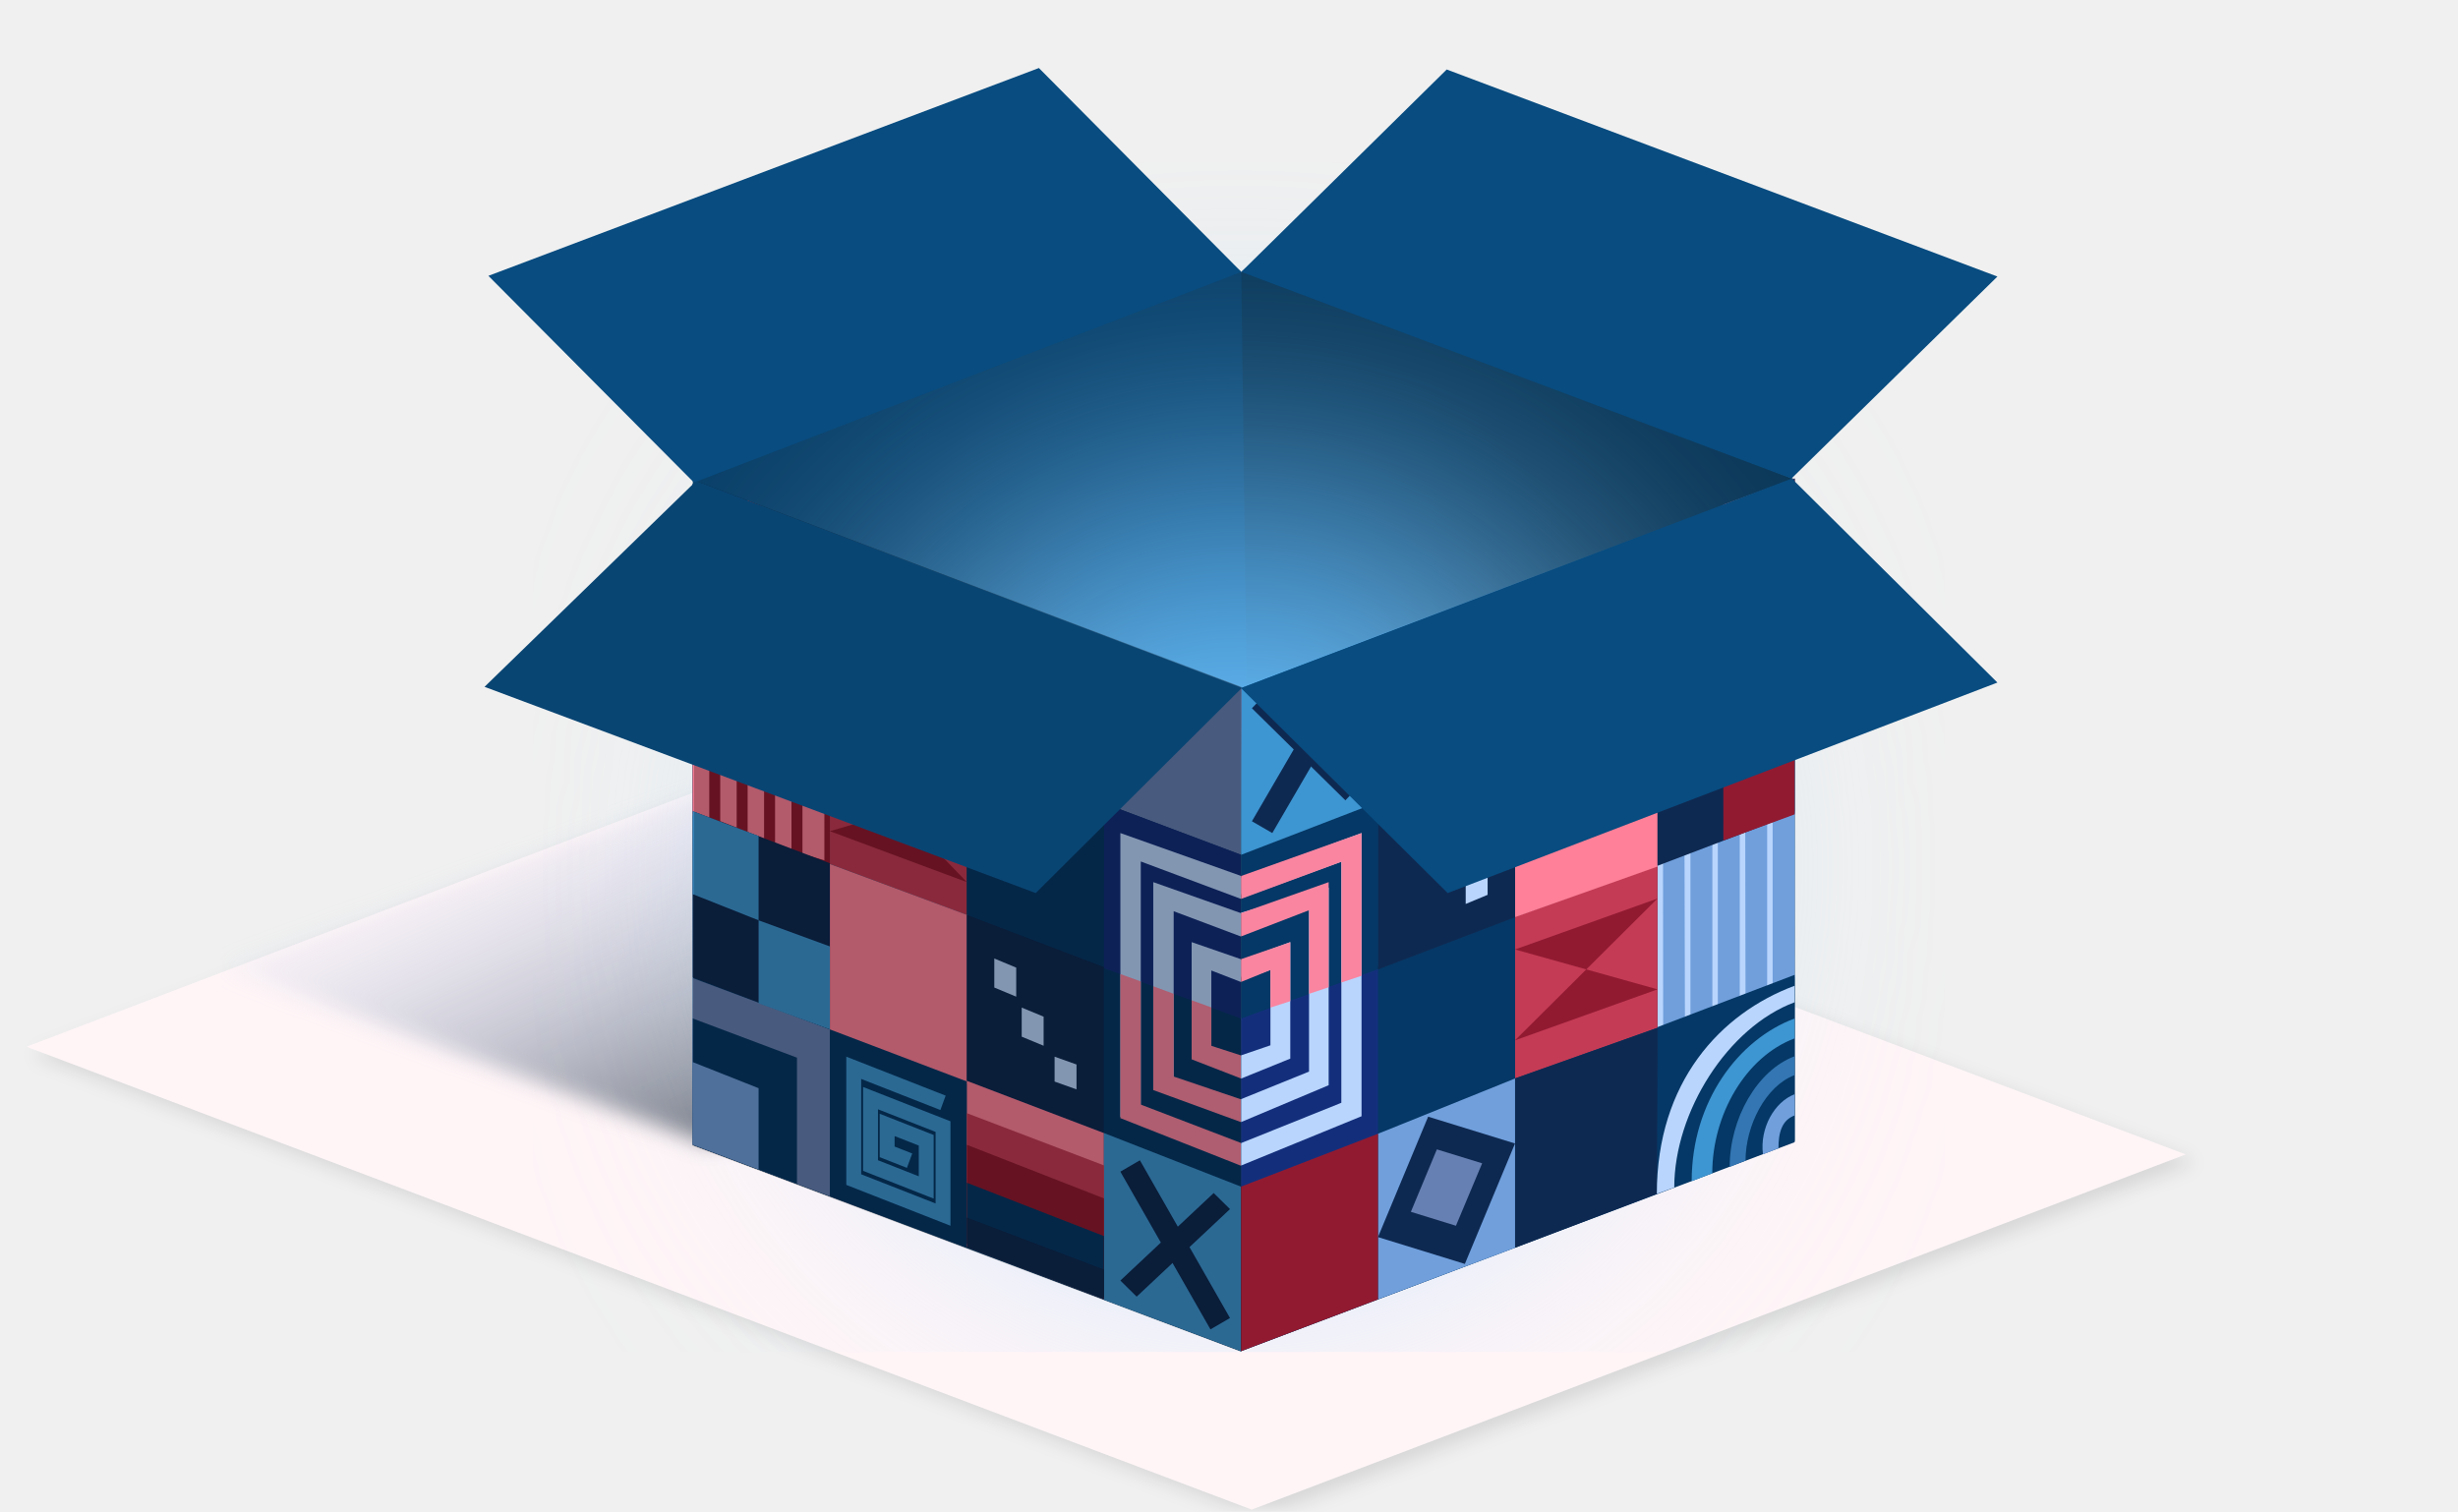
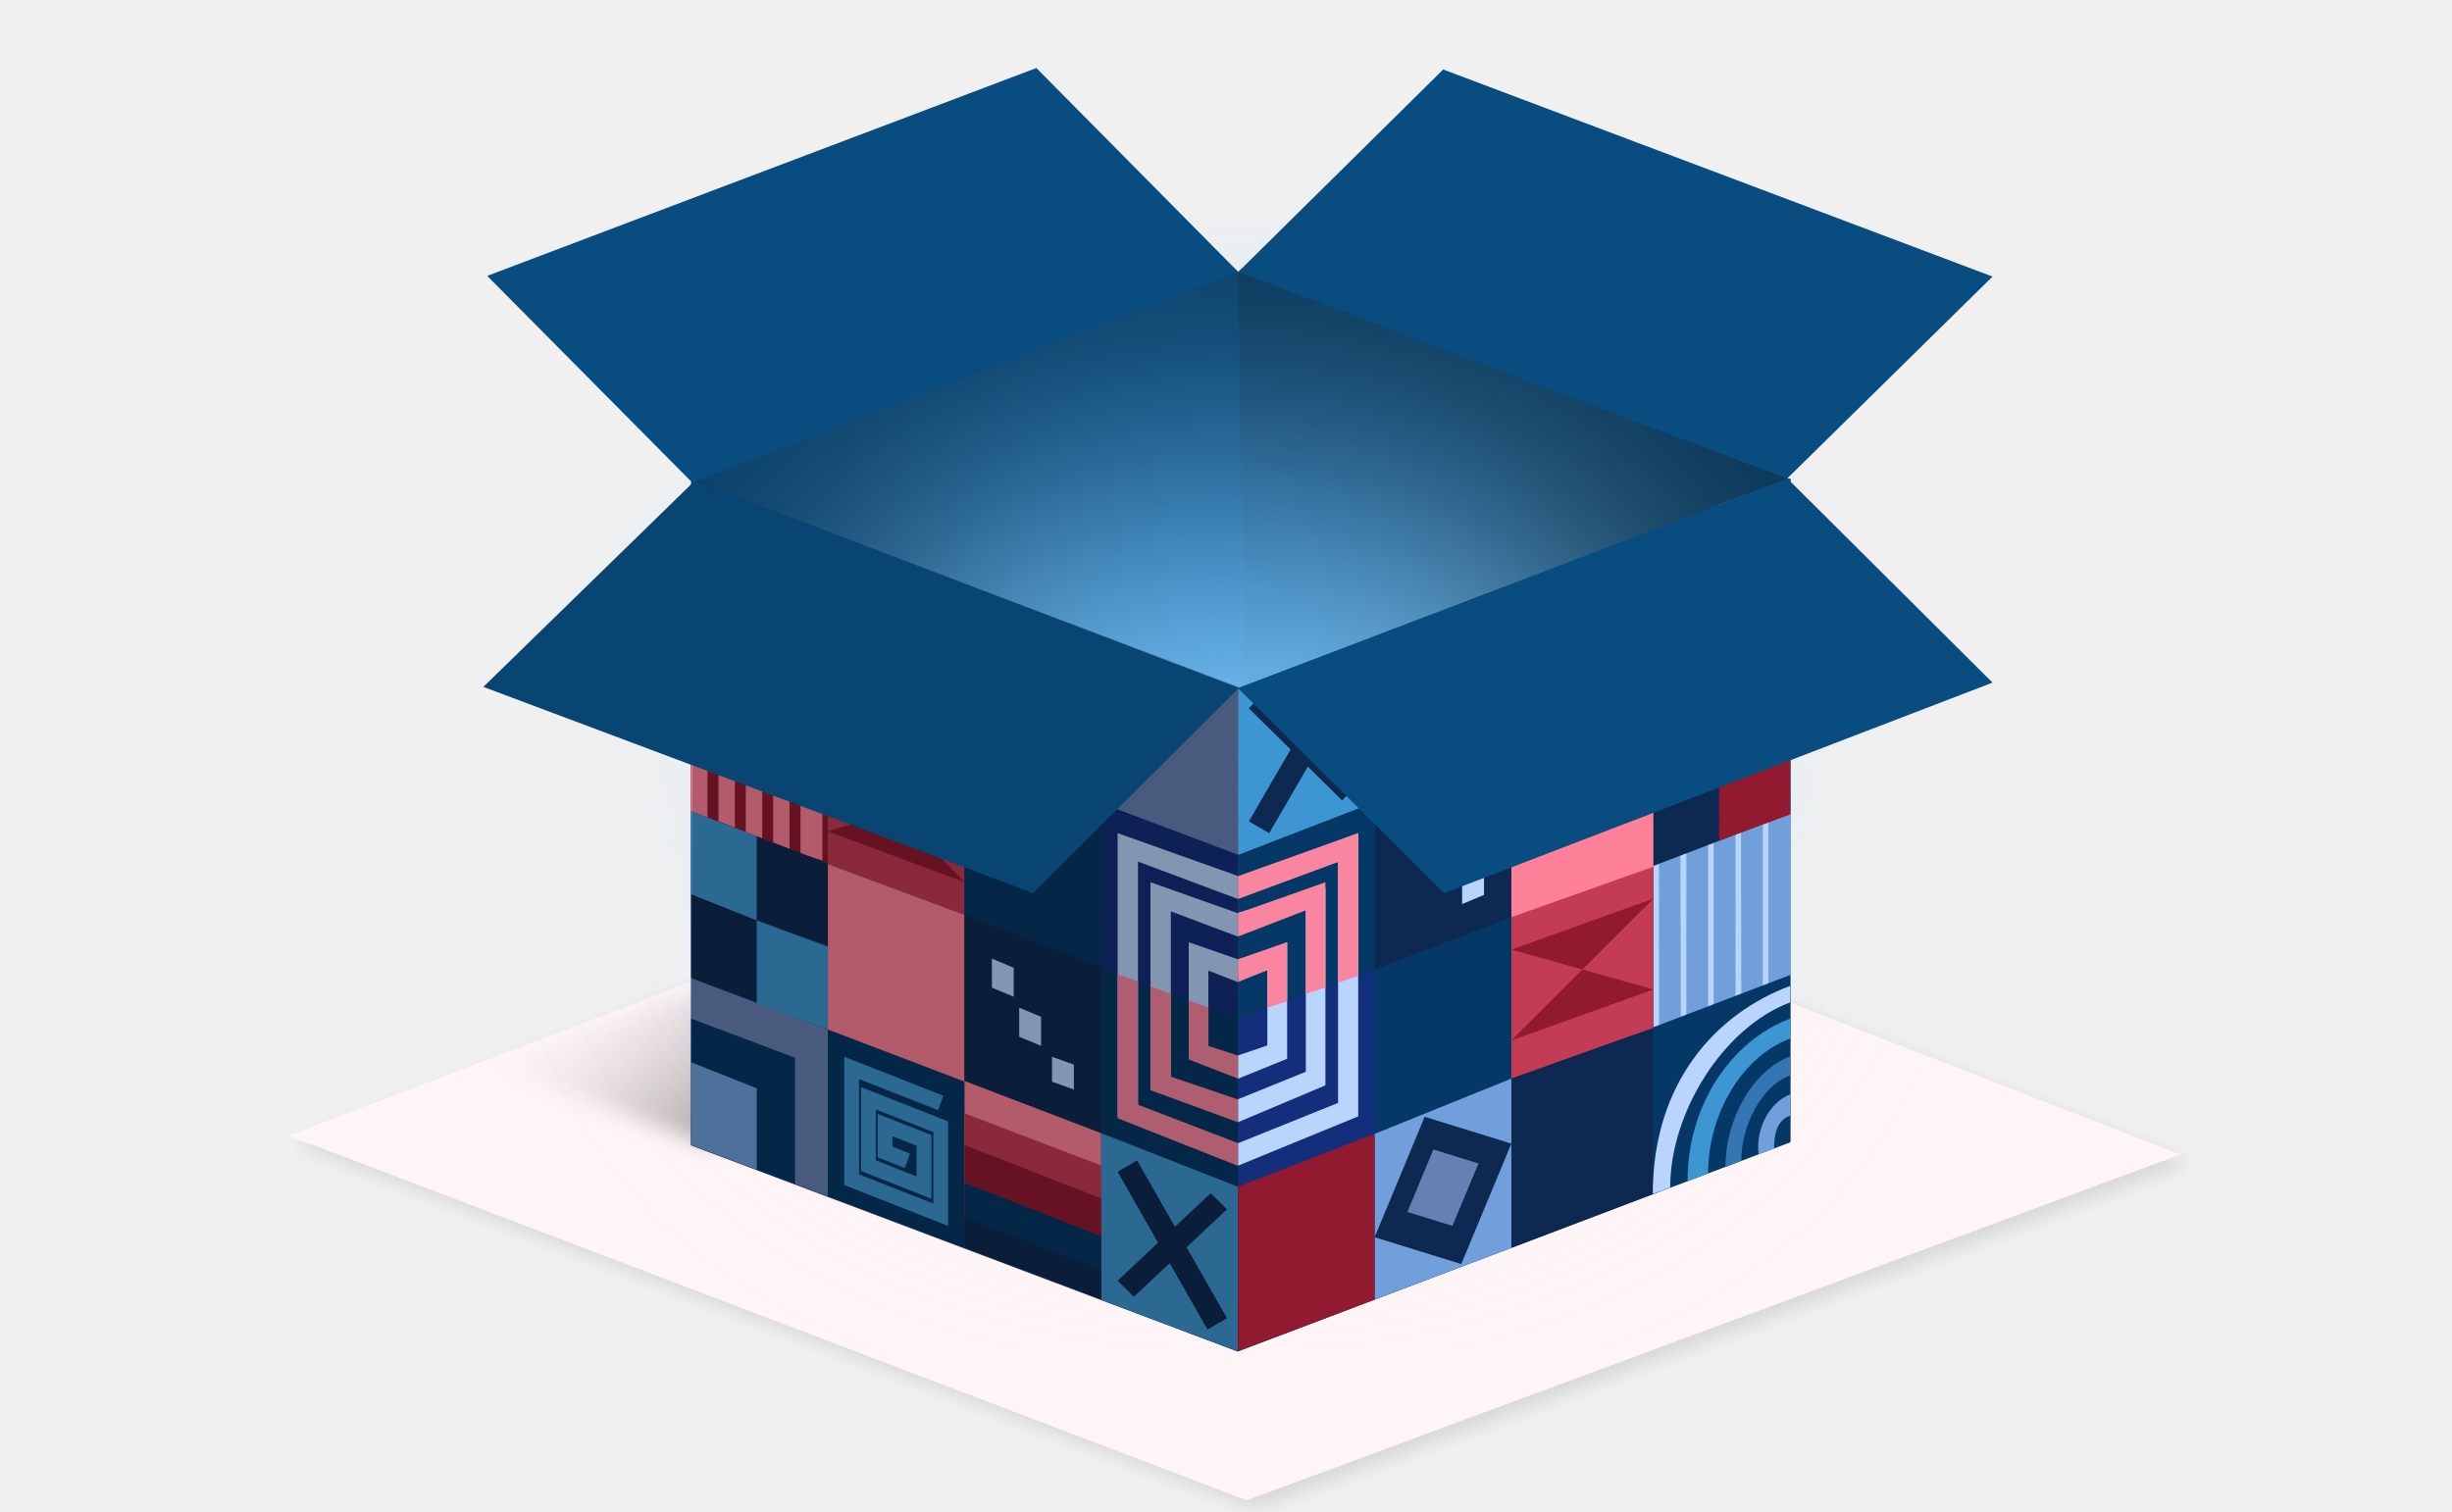
- <svg xmlns="http://www.w3.org/2000/svg" width="600" height="369" fill="none">
+ <svg xmlns="http://www.w3.org/2000/svg" width="600" height="370" fill="none">
  <g clip-path="url(#clip0)">
    <g filter="url(#filter0_d)">
-       <path d="M305.538 368.539l228-86.715L234 168.818 6.462 255.532l299.076 113.007z" fill="#FFF5F7" />
+       <path d="M305.077 367.225l228.461-84.637-235.384-91.576-227.539 86.95 234.462 89.263z" fill="#FFF5F7" />
+     </g>
+     <g filter="url(#filter1_f)">
+       <path d="M324.784 223.122l-151.403 57.049-53.843-19.783 151.847-52.725 53.399 15.459z" fill="url(#paint0_linear)" />
    </g>
    <g clip-path="url(#clip1)">
-       <g filter="url(#filter1_f)">
-         <path d="M324.784 222.519l-151.403 56.895-119.203-43.262 150.56-54.27 120.046 40.637z" fill="url(#paint0_linear)" />
+       <path d="M302.919 330.755l-133.756-50.492-.047-161.787 133.803 50.492v161.787z" fill="#053866" />
+       <path d="M438.07 279.464l-135.149-50.529-.613-161.808 2.308-1.914 133.446 52.094.008 162.157z" fill="#083556" />
+       <path d="M302.921 330.754l135.094-51.332.047-162.282-135.095 50.916-.046 162.698z" fill="#054270" />
+       <path d="M169.162 280.021l135.914-54.783-2.083-158.684-1.609-1.341-132.268 52.145.046 162.663z" fill="#063D66" />
+       <g filter="url(#filter2_f)">
+         <ellipse cx="302.5" cy="186" rx="92.5" ry="66" fill="url(#paint1_radial)" />
      </g>
-       <path d="M302.919 329.861l-133.756-50.356-.047-161.35 133.803 50.356v161.35z" fill="#053866" />
-       <path d="M438.07 278.708l-135.149-50.391-.613-161.371 2.308-1.91 133.446 51.954.008 161.718z" fill="#083556" />
-       <path d="M302.921 329.86l135.094-51.193.047-161.844-135.095 50.779-.046 162.258z" fill="#054270" />
-       <path d="M169.162 279.264l135.914-54.635-2.083-158.255-1.609-1.338-132.268 52.005.046 162.223z" fill="#063D66" />
-       <g filter="url(#filter2_f)">
-         <ellipse cx="302.404" cy="211.536" rx="92.266" ry="91.837" fill="url(#paint1_radial)" />
-       </g>
-       <path d="M302.924 329.863l-133.757-50.358-.046-161.35 133.803 50.356v161.352z" fill="#053866" />
-       <path d="M202.571 171.415l-33.404-12.683-.047-40.577 33.451 12.959v40.301z" fill="#053866" />
-       <path d="M178.012 156.761a22.046 22.046 0 01-8.803-1.593l-.092-4.28c6.797 2.595 13.32 2.094 18.338-1.366 5.975-4.097 9.761-10.881 9.761-20.715l4.014 1.594c0 11.199-3.33 17.482-10.4 22.354a23.688 23.688 0 01-12.818 4.006z" fill="#FF8098" />
-       <path d="M236.021 183.398l-33.451-12.749v-40.511l33.451 12.749v40.511z" fill="#0E2951" />
-       <path d="M269.47 196.712l-33.451-12.749v-40.51l33.451 12.703v40.556z" fill="#FF8098" />
-       <path d="M302.92 208.692l-33.45-12.593v-40.663l33.677 12.495-.227 40.761z" fill="#6780B3" />
-       <path d="M202.568 211.359l-33.451-12.703V158.1l33.451 12.749v40.51z" fill="#911A31" />
-       <path d="M236.021 223.343l-33.451-12.431v-39.497l33.451 12.43v39.498z" fill="#C43B55" />
-       <path d="M269.47 236.657l-33.451-12.749v-40.511l33.451 12.749v40.511z" fill="#053866" />
-       <path d="M302.92 248.64l-33.45-12.293.043-40.239 33.407 12.55v39.982z" fill="#132F7C" />
-       <path d="M236.021 264.618l-33.451-12.703v-40.996l33.451 12.412v41.287z" fill="#FF8098" />
-       <path d="M269.473 276.601l-33.451-12.749v-40.51l33.451 12.749v40.51z" fill="#0E2951" />
-       <path d="M302.925 289.916l-33.451-12.608v-40.651l33.451 12.608v40.651z" fill="#053866" />
-       <path d="M202.568 292.036l-33.451-12.556v-40.703l33.451 12.527v40.732z" fill="#6780B3" />
-       <path d="M236.021 304.562l-33.451-12.713v-40.546l33.451 12.714v40.545z" fill="#053866" />
-       <path d="M269.47 317.125l-33.451-12.749v-40.51l33.451 12.749v40.51z" fill="#FF8098" />
-       <path d="M302.92 329.861l-33.45-12.537v-40.723l33.45 13.087v40.173z" fill="#3D95D1" />
-       <path d="M176.034 148.777a17.01 17.01 0 01-6.917-1.356v-4.91c4.861 1.871 10.889 1.216 13.88-.748 5-3.32 7.431-8.464 7.431-15.619l4.112 1.637c0 8.791-3.131 14.169-8.739 18.05a17.51 17.51 0 01-9.767 2.946z" fill="#D6516B" />
-       <path d="M173.643 139.457a10.88 10.88 0 01-4.526-.888v-5.177c2.923 1.183 7.448.887 9.947-1.726 2.593-2.712 3.3-4.931 3.3-9.516l4.148 1.726c0 6.311-2.074 10.601-5.987 13.411a11.922 11.922 0 01-6.882 2.17z" fill="#C43B55" />
-       <path d="M171.248 130.122a3.75 3.75 0 01-2.131-.437v-5.099c.711.291 3.018.486 3.906 0 1.553-.874 1.553-2.574.799-5.099l4.66 1.699c0 3.546-1.154 6.023-3.329 7.674a6.838 6.838 0 01-3.905 1.262z" fill="#A62E41" />
-       <path d="M302.401 283.259l-28.919-10.643V203.37l29.437 10.46v5.618l-24.452-9.135v59.904l23.521 9.649.413 3.393z" fill="#B9D5FD" />
-       <path d="M302.919 284.59l-29.437-11.628v-35.163l4.985 1.792v30.068l24.452 9.366v5.565z" fill="#F985A0" />
-       <path d="M302.374 272.533l-20.862-6.562v-50.618l21.409 7.567v5.71l-16.424-6.174v41.176l16.424 5.71-.547 3.191z" fill="#B9D5FD" />
-       <path d="M302.374 261.339l-11.493-3.088v-28.252l12.042 4.167v5.57l-7.234-2.808v18.75l7.234 3.124-.549 2.537z" fill="#B9D5FD" />
-       <path d="M302.923 263.286l-12.042-4.672v-14.417l4.808 1.738v9.381l7.234 2.336v5.634z" fill="#F985A0" />
-       <path d="M302.921 273.939l-21.409-7.825v-25.341l4.985 1.845v20.195l16.424 5.563v5.563z" fill="#F985A0" />
-       <path d="M194.54 289.047l-25.423-9.567v-30.84l25.423 9.564v30.843z" fill="#053866" />
-       <path d="M185.174 285.512l-16.057-6.032v-20.189l16.057 6.369v19.852z" fill="#709FDC" />
-       <path d="M269.47 170.348l-12.236 21.038-21.215-22.9 12.236-21.039 21.215 22.901z" fill="#C43B55" />
-       <path d="M261.444 169.864l-6.399 10.871-10.996-11.812 6.352-10.823 11.043 11.764z" fill="#911A31" />
-       <path d="M269.47 317.031l-33.451-12.789v-32.481l33.451 12.742v32.528z" fill="#C43B55" />
-       <path d="M269.47 316.762l-33.451-13.125V279.48l33.451 13.078v24.204z" fill="#911A31" />
-       <path d="M269.47 316.705l-33.451-13.058v-14.903l33.451 13.011v14.95z" fill="#053866" />
-       <path d="M269.47 317.208l-33.451-12.731v-7.241l33.451 12.684v7.288z" fill="#0E2951" />
-       <path d="M202.57 180.735l33.451 12.441-33.451 9.736 33.451 12.441-33.451-34.618z" fill="#911A31" />
-       <path d="M173.131 200.707l-4.014-1.635V158.1l4.014 1.635v40.972zm6.69 1.331l-4.013-1.582v-39.694l4.013 1.628v39.648zm21.408 7.988l-5.351-1.584V168.75l5.351 1.585v39.691zm-8.028-2.662l-4.013-1.584v-39.692l4.013 1.584v39.692zm-6.688-2.663l-4.014-1.584v-39.692l4.014 1.584v39.692z" fill="#FF8098" />
-       <path d="M202.568 251.304l-33.451-12.749v-40.511l33.451 12.703v40.557z" fill="#0E2951" />
-       <path d="M202.568 251.303l-17.394-6.369v-20.26l17.394 6.369v20.26zm-17.394-26.629l-16.057-6.38v-20.25l16.057 6.043v20.587z" fill="#3D95D1" />
-       <path fill-rule="evenodd" clip-rule="evenodd" d="M206.584 257.961l24.251 9.512-1.287 3.511-19.335-7.584v23.273l18.164 7.125v-17.469l-14.061-5.523v12.441l9.958 3.919v-7.501l-5.9-2.32v2.564l4.3 1.688-1.288 3.511-6.641-2.608v-10.6l13.158 5.175v15.537l-17.217-6.776v-20.471l21.32 8.373v25.499l-25.422-9.971v-31.305z" fill="#3D95D1" />
-       <path fill-rule="evenodd" clip-rule="evenodd" d="M300.243 295.176l-22.781 21.37-3.98-3.929 22.78-21.369 3.981 3.928z" fill="#0E2951" />
-       <path fill-rule="evenodd" clip-rule="evenodd" d="M278.251 283.259l21.992 38.501-4.769 2.774-21.992-38.501 4.769-2.774z" fill="#0E2951" />
-       <path d="M248.06 243.314l-5.352-2.228v-7.092l5.352 2.229v7.091zm6.689 11.983l-5.351-2.216v-7.104l5.351 2.217v7.103zm8.03 10.653l-5.352-1.911v-6.078l5.352 1.91v6.079z" fill="#B9D5FD" />
-       <path d="M303.147 167.931l134.913-51.107v162.028l-135.141 51.009.228-161.93z" fill="#053866" />
-       <path d="M404.611 210.782l33.451-12.738v40.521l-33.451 12.738v-40.521z" fill="#B9D5FD" />
-       <path d="M369.822 223.789l34.789-12.43v39.542l-34.789 12.386v-39.498z" fill="#C43B55" />
-       <path d="M336.375 236.091l33.451-12.749v40.51l-33.451 12.749v-40.51z" fill="#053866" />
-       <path d="M302.922 248.614l33.45-11.993v40.406l-33.45 12.889v-41.302z" fill="#132F7C" />
-       <path d="M369.822 182.832l34.788-12.749v41.464l-34.788 12.352v-41.067z" fill="#FF8098" />
-       <path d="M336.375 196.147l33.451-12.749v40.51l-33.451 12.749v-40.51z" fill="#0E2951" />
-       <path d="M302.922 208.27l33.45-12.889v40.37l-33.45 12.889v-40.37z" fill="#053866" />
-       <path d="M369.826 263.269l34.842-12.372-.232 40.549-34.61 13.156v-41.333z" fill="#0E2951" />
-       <path d="M336.375 276.778l33.451-13.49v41.32l-33.451 12.587v-40.417z" fill="#709FDC" />
-       <path d="M302.921 289.69l33.451-12.911v40.44l-33.451 12.639V289.69z" fill="#911A31" />
-       <path d="M404.609 129.608l33.451-12.784v40.522l-33.451 12.738v-40.476z" fill="#C43B55" />
-       <path d="M369.819 142.888l34.788-12.749v40.511l-34.788 12.749v-40.511z" fill="#053866" />
-       <path d="M336.368 155.884l33.451-12.43v39.497l-33.451 12.43v-39.497z" fill="#FF8098" />
-       <path d="M303.103 167.912l33.267-12.475v40.37l-33.45 12.889.183-40.784z" fill="#3D95D1" />
-       <path d="M302.915 284.554v-5.481l24.506-9.851v-58.874l-24.103 8.801-1.738-4.469 30.774-11.31v69.136l-29.439 12.048z" fill="#B9D5FD" />
-       <path d="M332.356 238.216l-4.931 1.634v-29.464l-24.505 9.069v-5.592l29.436-10.493v34.846z" fill="#F985A0" />
-       <path d="M302.92 273.939v-5.598l16.615-6.736V222.01l-16.615 6.417v-5.598l21.408-6.144v48.243l-21.408 9.011z" fill="#B9D5FD" />
-       <path d="M302.915 263.326v-5.677l7.2-2.461v-18.423l-6.828 2.492-1.707-4.361 13.38-4.895v28.436l-12.045 4.889z" fill="#B9D5FD" />
-       <path d="M314.962 244.412l-4.856 1.566v-9.175l-7.186 2.921v-5.566l12.042-4.157v14.411z" fill="#F985A0" />
-       <path d="M324.328 241.02l-4.793 1.598v-20.409l-16.615 6.406v-5.697l21.408-7.564v25.666z" fill="#F985A0" />
-       <path d="M420.664 123.228l17.395-6.404v20.272l-17.395 6.358v-20.226z" fill="#FF8098" />
-       <path d="M336.368 302.009l12.244-29.401 21.207 6.548-12.244 29.402-21.207-6.549z" fill="#0E2951" />
-       <path d="M344.396 295.84l6.346-15.244 11.048 3.398-6.394 15.243-11-3.397z" fill="#6780B3" />
-       <path d="M336.368 155.866l33.451-12.412v31.571l-33.451 12.367v-31.526z" fill="#C43B55" />
-       <path d="M336.368 156.109l33.451-12.655v23.34l-33.451 12.61v-23.295z" fill="#911A31" />
-       <path d="M336.368 155.89l33.451-12.436v14.238l-33.451 12.391V155.89z" fill="#053866" />
-       <path d="M336.368 156.155l33.451-12.701v7.271l-33.451 12.701v-7.271z" fill="#0E2951" />
-       <path d="M404.607 241.526l-34.788 12.441 34.788-34.618-34.788 12.441" fill="#911A31" />
-       <path d="M438.056 239.049l-5.351 1.603v-40.958l5.351-1.649v41.004zm-6.689 1.776l-5.282 1.987-.07-40.52 5.352-1.584v40.117zm-20.072 7.563l-5.313 2.143-.038-40.25 5.251-1.584.1 39.691zm6.693-2.663l-5.351 2.491v-40.599l5.351-1.584v39.692zm6.689-2.663l-5.351 3.425v-41.533l5.351-1.584v39.692z" fill="#709FDC" />
-       <path d="M404.609 170.849L438.06 158.1v40.511l-33.451 12.749v-40.511z" fill="#0E2951" />
-       <path d="M404.609 250.738l33.451-12.749V278.5l-33.451 12.749v-40.511z" fill="#053866" />
-       <path d="M404.609 170.808l16.057-6.05v19.247l-16.057 6.051v-19.248z" fill="#911A31" />
-       <path d="M408.688 289.902l-4.252 1.544c0-27.29 15.526-44.063 33.624-50.794v4.029c-16.33 6.09-29.372 26.768-29.372 45.221z" fill="#B9D5FD" />
-       <path d="M417.967 286.428l-5.026 1.93c0-19.486 11.426-34.625 25.118-39.717v4.86c-11.963 4.49-20.092 18.625-20.092 32.927z" fill="#3D95D1" />
-       <path d="M426.085 283.34l-3.866 1.544c0-11.83 6.709-23.6 15.838-27.019v4.595c-7.111 2.699-11.972 12.378-11.972 20.88z" fill="#3376B3" />
-       <path d="M434.121 280.327l-3.783 1.469c-.814-6.407 2.802-12.791 7.732-14.667l-.014 5.188c-3.075 1.144-3.935 4.119-3.935 8.01z" fill="#709FDC" />
-       <path fill-rule="evenodd" clip-rule="evenodd" d="M400.593 135.465v32.017l-24.187 9.259-1.346-3.592 21.733-8.319v-23.804l-19.16 7.335v17.871l14.863-5.659v-12.726l-10.567 4.023v7.626l6.225-2.381v-2.576l-3.154 1.21-1.349-3.591 8.303-3.184v10.794l-13.825 5.287v-15.843l18.168-6.916v20.934l-22.464 8.553v-26.074l26.76-10.244z" fill="#F985A0" />
-       <path fill-rule="evenodd" clip-rule="evenodd" d="M305.594 200.494l23.123-39.731 4.976 2.876-23.123 39.731-4.976-2.876z" fill="#0E2951" />
-       <path fill-rule="evenodd" clip-rule="evenodd" d="M328.409 195.382l-22.815-22.474 3.946-4.156 22.815 22.474-3.946 4.156z" fill="#0E2951" />
-       <path d="M357.778 213.588l5.351-2.229v7.092l-5.351 2.229v-7.092z" fill="#B9D5FD" />
-       <path d="M351.089 207.933l5.351-1.9v6.089l-5.351 1.9v-6.089zm-8.032-6.647l5.352-1.91v6.078l-5.352 1.911v-6.079z" fill="#911A31" />
-       <path d="M412.637 126.755l25.422-9.931v31.44l-25.422 9.836v-31.345z" fill="#053866" />
-       <path d="M420.664 184.452l17.395-6.38v20.738l-17.386 6.386-.009-20.744z" fill="#911A31" />
-       <path opacity=".3" d="M169.661 117.329L303 167.691v162.343l-133.935-50.362.596-162.343z" fill="#000" />
-       <path d="M487.569 67.512l-50.271 49.313L303 66.375l50.145-49.41 134.424 50.547z" fill="#084C80" />
-       <path d="M303.147 167.931l-50.329 50.085-134.545-50.344 51.649-50.226 133.225 50.485z" fill="#094573" />
-       <path d="M302.999 66.374l-49.403-49.769L119.218 67.34l50.179 50.457 133.602-51.422zm184.57 100.255l-50.183-49.806-134.465 51.155 50.459 50.038 134.189-51.387z" fill="#084C80" />
+       <path d="M302.923 330.757l-133.756-50.495-.046-161.786 133.802 50.492v161.789z" fill="#053866" />
+       <path d="M202.571 171.879l-33.404-12.717-.047-40.686 33.451 12.993v40.41z" fill="#053866" />
+       <path d="M178.012 157.186a21.981 21.981 0 01-8.803-1.598l-.092-4.291c6.797 2.602 13.32 2.1 18.338-1.37 5.975-4.108 9.761-10.91 9.761-20.771l4.014 1.598c0 11.23-3.33 17.53-10.4 22.415a23.641 23.641 0 01-12.818 4.017z" fill="#FF8098" />
+       <path d="M236.021 183.895l-33.451-12.784v-40.62l33.451 12.784v40.62z" fill="#0E2951" />
+       <path d="M269.47 197.245l-33.451-12.783v-40.62l33.451 12.737v40.666z" fill="#FF8098" />
+       <path d="M302.92 209.257l-33.45-12.627v-40.772l33.677 12.528-.227 40.871z" fill="#6780B3" />
+       <path d="M202.568 211.932l-33.451-12.737v-40.667l33.451 12.784v40.62z" fill="#911A31" />
+       <path d="M236.021 223.948l-33.451-12.464v-39.605l33.451 12.464v39.605z" fill="#C43B55" />
+       <path d="M269.47 237.298l-33.451-12.784v-40.62l33.451 12.784v40.62z" fill="#053866" />
+       <path d="M302.92 249.314l-33.45-12.326.043-40.349 33.407 12.585v40.09z" fill="#132F7C" />
+       <path d="M236.021 265.335l-33.451-12.737v-41.107l33.451 12.445v41.399z" fill="#FF8098" />
+       <path d="M269.473 277.35l-33.451-12.783v-40.62l33.451 12.783v40.62z" fill="#0E2951" />
+       <path d="M302.925 290.702l-33.451-12.642v-40.762l33.451 12.642v40.762z" fill="#053866" />
+       <path d="M202.568 292.828l-33.451-12.59v-40.814l33.451 12.561v40.843z" fill="#6780B3" />
+       <path d="M236.021 305.388l-33.451-12.749v-40.655l33.451 12.748v40.656z" fill="#053866" />
+       <path d="M269.47 317.985l-33.451-12.784v-40.62l33.451 12.784v40.62z" fill="#FF8098" />
+       <path d="M302.92 330.755l-33.45-12.571v-40.833l33.45 13.122v40.282z" fill="#3D95D1" />
+       <path d="M176.034 149.181a16.997 16.997 0 01-6.917-1.36v-4.924c4.861 1.876 10.889 1.22 13.88-.75 5-3.329 7.431-8.487 7.431-15.661l4.112 1.641c0 8.815-3.131 14.208-8.739 18.1a17.487 17.487 0 01-9.767 2.954z" fill="#D6516B" />
+       <path d="M173.643 139.835a10.851 10.851 0 01-4.526-.89v-5.192c2.923 1.187 7.448.89 9.947-1.73 2.593-2.719 3.3-4.944 3.3-9.542l4.148 1.73c0 6.329-2.074 10.63-5.987 13.448a11.899 11.899 0 01-6.882 2.176z" fill="#C43B55" />
+       <path d="M171.248 130.475a3.751 3.751 0 01-2.131-.438v-5.113c.711.292 3.018.487 3.906 0 1.553-.877 1.553-2.581.799-5.114l4.66 1.705c0 3.555-1.154 6.038-3.329 7.694a6.82 6.82 0 01-3.905 1.266z" fill="#A62E41" />
+       <path d="M302.401 284.026l-28.919-10.671v-69.434l29.437 10.488v5.634l-24.452-9.16v60.066l23.521 9.676.413 3.401z" fill="#B9D5FD" />
+       <path d="M302.919 285.361l-29.437-11.659v-35.258l4.985 1.797v30.149l24.452 9.391v5.58z" fill="#F985A0" />
+       <path d="M302.374 273.271l-20.862-6.579v-50.755l21.409 7.587v5.725l-16.424-6.191v41.289l16.424 5.725-.547 3.199z" fill="#B9D5FD" />
+       <path d="M302.374 262.047l-11.493-3.096v-28.329l12.042 4.178v5.586l-7.234-2.816v18.8l7.234 3.134-.549 2.543z" fill="#B9D5FD" />
+       <path d="M302.923 264l-12.042-4.685v-14.456l4.808 1.742v9.407l7.234 2.342V264z" fill="#F985A0" />
+       <path d="M302.921 274.681l-21.409-7.846v-25.41l4.985 1.85v20.25l16.424 5.578v5.578z" fill="#F985A0" />
+       <path d="M194.54 289.83l-25.423-9.592v-30.925l25.423 9.591v30.926z" fill="#053866" />
+       <path d="M185.174 286.286l-16.057-6.048v-20.244l16.057 6.386v19.906z" fill="#709FDC" />
+       <path d="M269.47 170.809l-12.236 21.096-21.215-22.963 12.236-21.095 21.215 22.962z" fill="#C43B55" />
+       <path d="M261.444 170.325l-6.399 10.9-10.996-11.844 6.352-10.853 11.043 11.797z" fill="#911A31" />
+       <path d="M269.47 317.89l-33.451-12.823v-32.57l33.451 12.777v32.616z" fill="#C43B55" />
+       <path d="M269.47 317.62l-33.451-13.16v-24.222l33.451 13.112v24.27z" fill="#911A31" />
+       <path d="M269.47 317.563l-33.451-13.093v-14.943l33.451 13.046v14.99z" fill="#053866" />
+       <path d="M269.47 318.068l-33.451-12.766v-7.261l33.451 12.719v7.308z" fill="#0E2951" />
+       <path d="M202.57 181.225l33.451 12.474-33.451 9.763 33.451 12.475-33.451-34.712z" fill="#911A31" />
+       <path d="M173.131 201.251l-4.014-1.639v-41.084l4.014 1.64v41.083zm6.69 1.335l-4.013-1.587v-39.801l4.013 1.632v39.756zm21.408 8.01l-5.351-1.589v-39.799l5.351 1.588v39.8zm-8.028-2.67l-4.013-1.589v-39.799l4.013 1.588v39.8zm-6.688-2.67l-4.014-1.588v-39.8l4.014 1.589v39.799z" fill="#FF8098" />
+       <path d="M202.568 251.985l-33.451-12.784v-40.62l33.451 12.737v40.667z" fill="#0E2951" />
+       <path d="M202.568 251.984l-17.394-6.386v-20.316l17.394 6.387v20.315zm-17.394-26.701l-16.057-6.398v-20.304l16.057 6.059v20.643z" fill="#3D95D1" />
+       <path fill-rule="evenodd" clip-rule="evenodd" d="M206.584 258.66l24.251 9.538-1.287 3.52-19.335-7.604v23.336l18.164 7.144v-17.516l-14.061-5.537v12.473l9.958 3.931v-7.522l-5.9-2.327v2.571l4.3 1.694-1.288 3.52-6.641-2.615v-10.629l13.158 5.189v15.579l-17.217-6.794v-20.527l21.32 8.396v25.568l-25.422-9.998v-31.39z" fill="#3D95D1" />
+       <path fill-rule="evenodd" clip-rule="evenodd" d="M300.243 295.976l-22.781 21.427-3.98-3.938 22.78-21.428 3.981 3.939z" fill="#0E2951" />
+       <path fill-rule="evenodd" clip-rule="evenodd" d="M278.251 284.026l21.992 38.606-4.769 2.782-21.992-38.606 4.769-2.782z" fill="#0E2951" />
+       <path d="M248.06 243.974l-5.352-2.235v-7.111l5.352 2.235v7.111zm6.689 12.015l-5.351-2.223v-7.122l5.351 2.222v7.123zm8.03 10.682l-5.352-1.916v-6.095l5.352 1.916v6.095z" fill="#B9D5FD" />
+       <path d="M303.147 168.386l134.913-51.245v162.467l-135.141 51.147.228-162.369z" fill="#053866" />
+       <path d="M404.611 211.353l33.451-12.772v40.631l-33.451 12.772v-40.631z" fill="#B9D5FD" />
+       <path d="M369.822 224.396l34.789-12.464v39.65L369.822 264v-39.604z" fill="#C43B55" />
+       <path d="M336.375 236.73l33.451-12.783v40.62l-33.451 12.783v-40.62z" fill="#053866" />
+       <path d="M302.922 249.288l33.45-12.025v40.515l-33.45 12.924v-41.414z" fill="#132F7C" />
+       <path d="M369.822 183.328l34.788-12.784v41.577l-34.788 12.385v-41.178z" fill="#FF8098" />
+       <path d="M336.375 196.679l33.451-12.784v40.62l-33.451 12.784v-40.62z" fill="#0E2951" />
+       <path d="M302.922 208.834l33.45-12.924v40.48l-33.45 12.924v-40.48z" fill="#053866" />
+       <path d="M369.826 263.983l34.842-12.406-.232 40.659-34.61 13.192v-41.445z" fill="#0E2951" />
+       <path d="M336.375 277.529l33.451-13.528v41.433l-33.451 12.621v-40.526z" fill="#709FDC" />
+       <path d="M302.921 290.475l33.451-12.946v40.55l-33.451 12.673v-40.277z" fill="#911A31" />
+       <path d="M404.609 129.96l33.451-12.819v40.631l-33.451 12.773V129.96z" fill="#C43B55" />
+       <path d="M369.819 143.276l34.788-12.784v40.62l-34.788 12.784v-40.62z" fill="#053866" />
+       <path d="M336.368 156.306l33.451-12.464v39.605l-33.451 12.464v-39.605z" fill="#FF8098" />
+       <path d="M303.103 168.367l33.267-12.509v40.48l-33.45 12.924.183-40.895z" fill="#3D95D1" />
+       <path d="M302.915 285.326v-5.496l24.506-9.878v-59.034l-24.103 8.825-1.738-4.481 30.774-11.34v69.322l-29.439 12.082z" fill="#B9D5FD" />
+       <path d="M332.356 238.862l-4.931 1.638v-29.543l-24.505 9.093v-5.607l29.436-10.521v34.94z" fill="#F985A0" />
+       <path d="M302.92 274.681v-5.613l16.615-6.754v-39.702l-16.615 6.434v-5.613l21.408-6.16v48.373l-21.408 9.035z" fill="#B9D5FD" />
+       <path d="M302.915 264.039v-5.692l7.2-2.467v-18.473l-6.828 2.498-1.707-4.373 13.38-4.908v28.514l-12.045 4.901z" fill="#B9D5FD" />
+       <path d="M314.962 245.074l-4.856 1.571v-9.2l-7.186 2.929v-5.582l12.042-4.168v14.45z" fill="#F985A0" />
+       <path d="M324.328 241.673l-4.793 1.602v-20.464l-16.615 6.423v-5.711l21.408-7.586v25.736z" fill="#F985A0" />
+       <path d="M420.664 123.562l17.394-6.421v20.327l-17.394 6.375v-20.281z" fill="#FF8098" />
+       <path d="M336.368 302.827l12.244-29.481 21.207 6.567-12.244 29.481-21.207-6.567z" fill="#0E2951" />
+       <path d="M344.396 296.642l6.346-15.285 11.048 3.407-6.394 15.284-11-3.406z" fill="#6780B3" />
+       <path d="M336.368 156.289l33.451-12.447v31.657L336.368 187.9v-31.611z" fill="#C43B55" />
+       <path d="M336.368 156.533l33.451-12.691v23.404l-33.451 12.644v-23.357z" fill="#911A31" />
+       <path d="M336.368 156.312l33.451-12.47v14.277l-33.451 12.425v-14.232z" fill="#053866" />
+       <path d="M336.368 156.578l33.451-12.736v7.291l-33.451 12.736v-7.291z" fill="#0E2951" />
+       <path d="M404.607 242.181l-34.788 12.475 34.788-34.713-34.788 12.475" fill="#911A31" />
+       <path d="M438.056 239.697l-5.351 1.607v-41.069l5.351-1.653v41.115zm-6.69 1.78l-5.281 1.993-.07-40.63 5.351-1.588v40.225zm-20.071 7.585l-5.313 2.148-.038-40.359 5.251-1.589.1 39.8zm6.693-2.671l-5.351 2.497V208.18l5.351-1.588v39.799zm6.689-2.67l-5.351 3.434V205.51l5.351-1.588v39.799z" fill="#709FDC" />
+       <path d="M404.609 171.312l33.451-12.783v40.62l-33.451 12.783v-40.62z" fill="#0E2951" />
+       <path d="M404.609 251.418l33.451-12.784v40.62l-33.451 12.784v-40.62z" fill="#053866" />
+       <path d="M404.609 171.271l16.057-6.067v19.3l-16.057 6.067v-19.3z" fill="#911A31" />
+       <path d="M408.688 290.688l-4.252 1.548c0-27.364 15.526-44.183 33.624-50.932v4.041c-16.33 6.106-29.372 26.84-29.372 45.343z" fill="#B9D5FD" />
+       <path d="M417.967 287.204l-5.026 1.935c0-19.539 11.426-34.719 25.118-39.824v4.873c-11.963 4.502-20.092 18.675-20.092 33.016z" fill="#3D95D1" />
+       <path d="M426.085 284.108l-3.866 1.548c0-11.862 6.709-23.664 15.838-27.092v4.607c-7.111 2.707-11.972 12.412-11.972 20.937z" fill="#3376B3" />
+       <path d="M434.121 281.086l-3.783 1.474c-.814-6.425 2.802-12.825 7.732-14.707l-.014 5.202c-3.075 1.147-3.935 4.13-3.935 8.031z" fill="#709FDC" />
+       <path fill-rule="evenodd" clip-rule="evenodd" d="M400.593 135.832v32.104l-24.187 9.284-1.346-3.602 21.733-8.342v-23.867l-19.16 7.354v17.92l14.863-5.675v-12.761l-10.567 4.034v7.647l6.225-2.387v-2.583L385 156.171l-1.349-3.6 8.303-3.194v10.824l-13.825 5.302v-15.886l18.168-6.936v20.991l-22.464 8.577v-26.145l26.76-10.272z" fill="#F985A0" />
+       <path fill-rule="evenodd" clip-rule="evenodd" d="M305.594 201.038l23.123-39.839 4.976 2.884-23.123 39.839-4.976-2.884z" fill="#0E2951" />
+       <path fill-rule="evenodd" clip-rule="evenodd" d="M328.409 195.911l-22.815-22.534 3.946-4.168 22.815 22.535-3.946 4.167z" fill="#0E2951" />
+       <path d="M357.778 214.167l5.351-2.235v7.111l-5.351 2.235v-7.111z" fill="#B9D5FD" />
+       <path d="M351.089 208.497l5.351-1.905v6.105l-5.351 1.905v-6.105zm-8.032-6.665l5.352-1.916v6.095l-5.352 1.916v-6.095z" fill="#911A31" />
+       <path d="M412.637 127.099l25.422-9.958v31.525l-25.422 9.863v-31.43z" fill="#053866" />
+       <path d="M420.664 184.952l17.394-6.397v20.794l-17.385 6.404-.009-20.801z" fill="#911A31" />
+       <path opacity=".3" d="M169.661 117.647L303 168.145v162.784L169.065 280.43l.596-162.783z" fill="#000" />
+       <path d="M487.569 67.694l-50.271 49.447L303 66.554l50.145-49.545 134.424 50.685z" fill="#084C80" />
+       <path d="M303.147 168.386l-50.329 50.221-134.545-50.481 51.649-50.362 133.225 50.622z" fill="#094573" />
+       <path d="M302.999 66.554L253.596 16.65 119.218 67.523l50.179 50.594 133.602-51.563zm184.57 100.527l-50.183-49.941-134.465 51.293 50.459 50.174 134.189-51.526z" fill="#084C80" />
    </g>
  </g>
  <defs>
-     <filter id="filter0_d" x="4.462" y="166.818" width="535.077" height="207.721" filterUnits="userSpaceOnUse" color-interpolation-filters="sRGB">
+     <filter id="filter0_d" x="68.615" y="189.012" width="470.923" height="184.213" filterUnits="userSpaceOnUse" color-interpolation-filters="sRGB">
      <feFlood flood-opacity="0" result="BackgroundImageFix" />
      <feColorMatrix in="SourceAlpha" values="0 0 0 0 0 0 0 0 0 0 0 0 0 0 0 0 0 0 127 0" />
      <feOffset dx="2" dy="2" />
      <feGaussianBlur stdDeviation="2" />
      <feColorMatrix values="0 0 0 0 0 0 0 0 0 0 0 0 0 0 0 0 0 0 0.1 0" />
      <feBlend in2="BackgroundImageFix" result="effect1_dropShadow" />
      <feBlend in="SourceGraphic" in2="effect1_dropShadow" result="shape" />
    </filter>
-     <filter id="filter1_f" x="49.178" y="176.882" width="280.605" height="107.532" filterUnits="userSpaceOnUse" color-interpolation-filters="sRGB">
+     <filter id="filter1_f" x="114.538" y="202.663" width="215.245" height="82.508" filterUnits="userSpaceOnUse" color-interpolation-filters="sRGB">
      <feFlood flood-opacity="0" result="BackgroundImageFix" />
      <feBlend in="SourceGraphic" in2="BackgroundImageFix" result="shape" />
      <feGaussianBlur stdDeviation="2.5" result="effect1_foregroundBlur" />
    </filter>
-     <filter id="filter2_f" x="130.138" y="39.699" width="344.531" height="343.673" filterUnits="userSpaceOnUse" color-interpolation-filters="sRGB">
+     <filter id="filter2_f" x="130" y="40" width="345" height="292" filterUnits="userSpaceOnUse" color-interpolation-filters="sRGB">
      <feFlood flood-opacity="0" result="BackgroundImageFix" />
      <feBlend in="SourceGraphic" in2="BackgroundImageFix" result="shape" />
      <feGaussianBlur stdDeviation="40" result="effect1_foregroundBlur" />
    </filter>
    <clipPath id="clip0">
-       <path fill="#fff" d="M0 0h600v369H0z" />
+       <path fill="#fff" d="M0 0h600v370H0z" />
    </clipPath>
    <clipPath id="clip1">
-       <path fill="#fff" transform="translate(54.178 16.605)" d="M0 0h433.389v313.429H0z" />
+       <path fill="#fff" transform="translate(54.178 16.65)" d="M0 0h433.389v314.279H0z" />
    </clipPath>
-     <radialGradient id="paint1_radial" cx="0" cy="0" r="1" gradientUnits="userSpaceOnUse" gradientTransform="matrix(0 72.8359 -73.1763 0 301.34 179.905)">
+     <radialGradient id="paint1_radial" cx="0" cy="0" r="1" gradientUnits="userSpaceOnUse" gradientTransform="scale(73.3621 52.3448) rotate(90 .495 3.614)">
      <stop stop-color="#0095FF" />
      <stop offset="1" stop-color="#BCE3FF" />
    </radialGradient>
-     <linearGradient id="paint0_linear" x1="316.767" y1="281.058" x2="247.529" y2="130.065" gradientUnits="userSpaceOnUse">
-       <stop offset=".096" />
-       <stop offset=".978" stop-color="#B4D1FA" stop-opacity="0" />
+     <linearGradient id="paint0_linear" x1="293.538" y1="224.313" x2="223.904" y2="150.329" gradientUnits="userSpaceOnUse">
+       <stop />
+       <stop offset=".978" stop-color="#FEF4F7" stop-opacity="0" />
    </linearGradient>
  </defs>
</svg>
